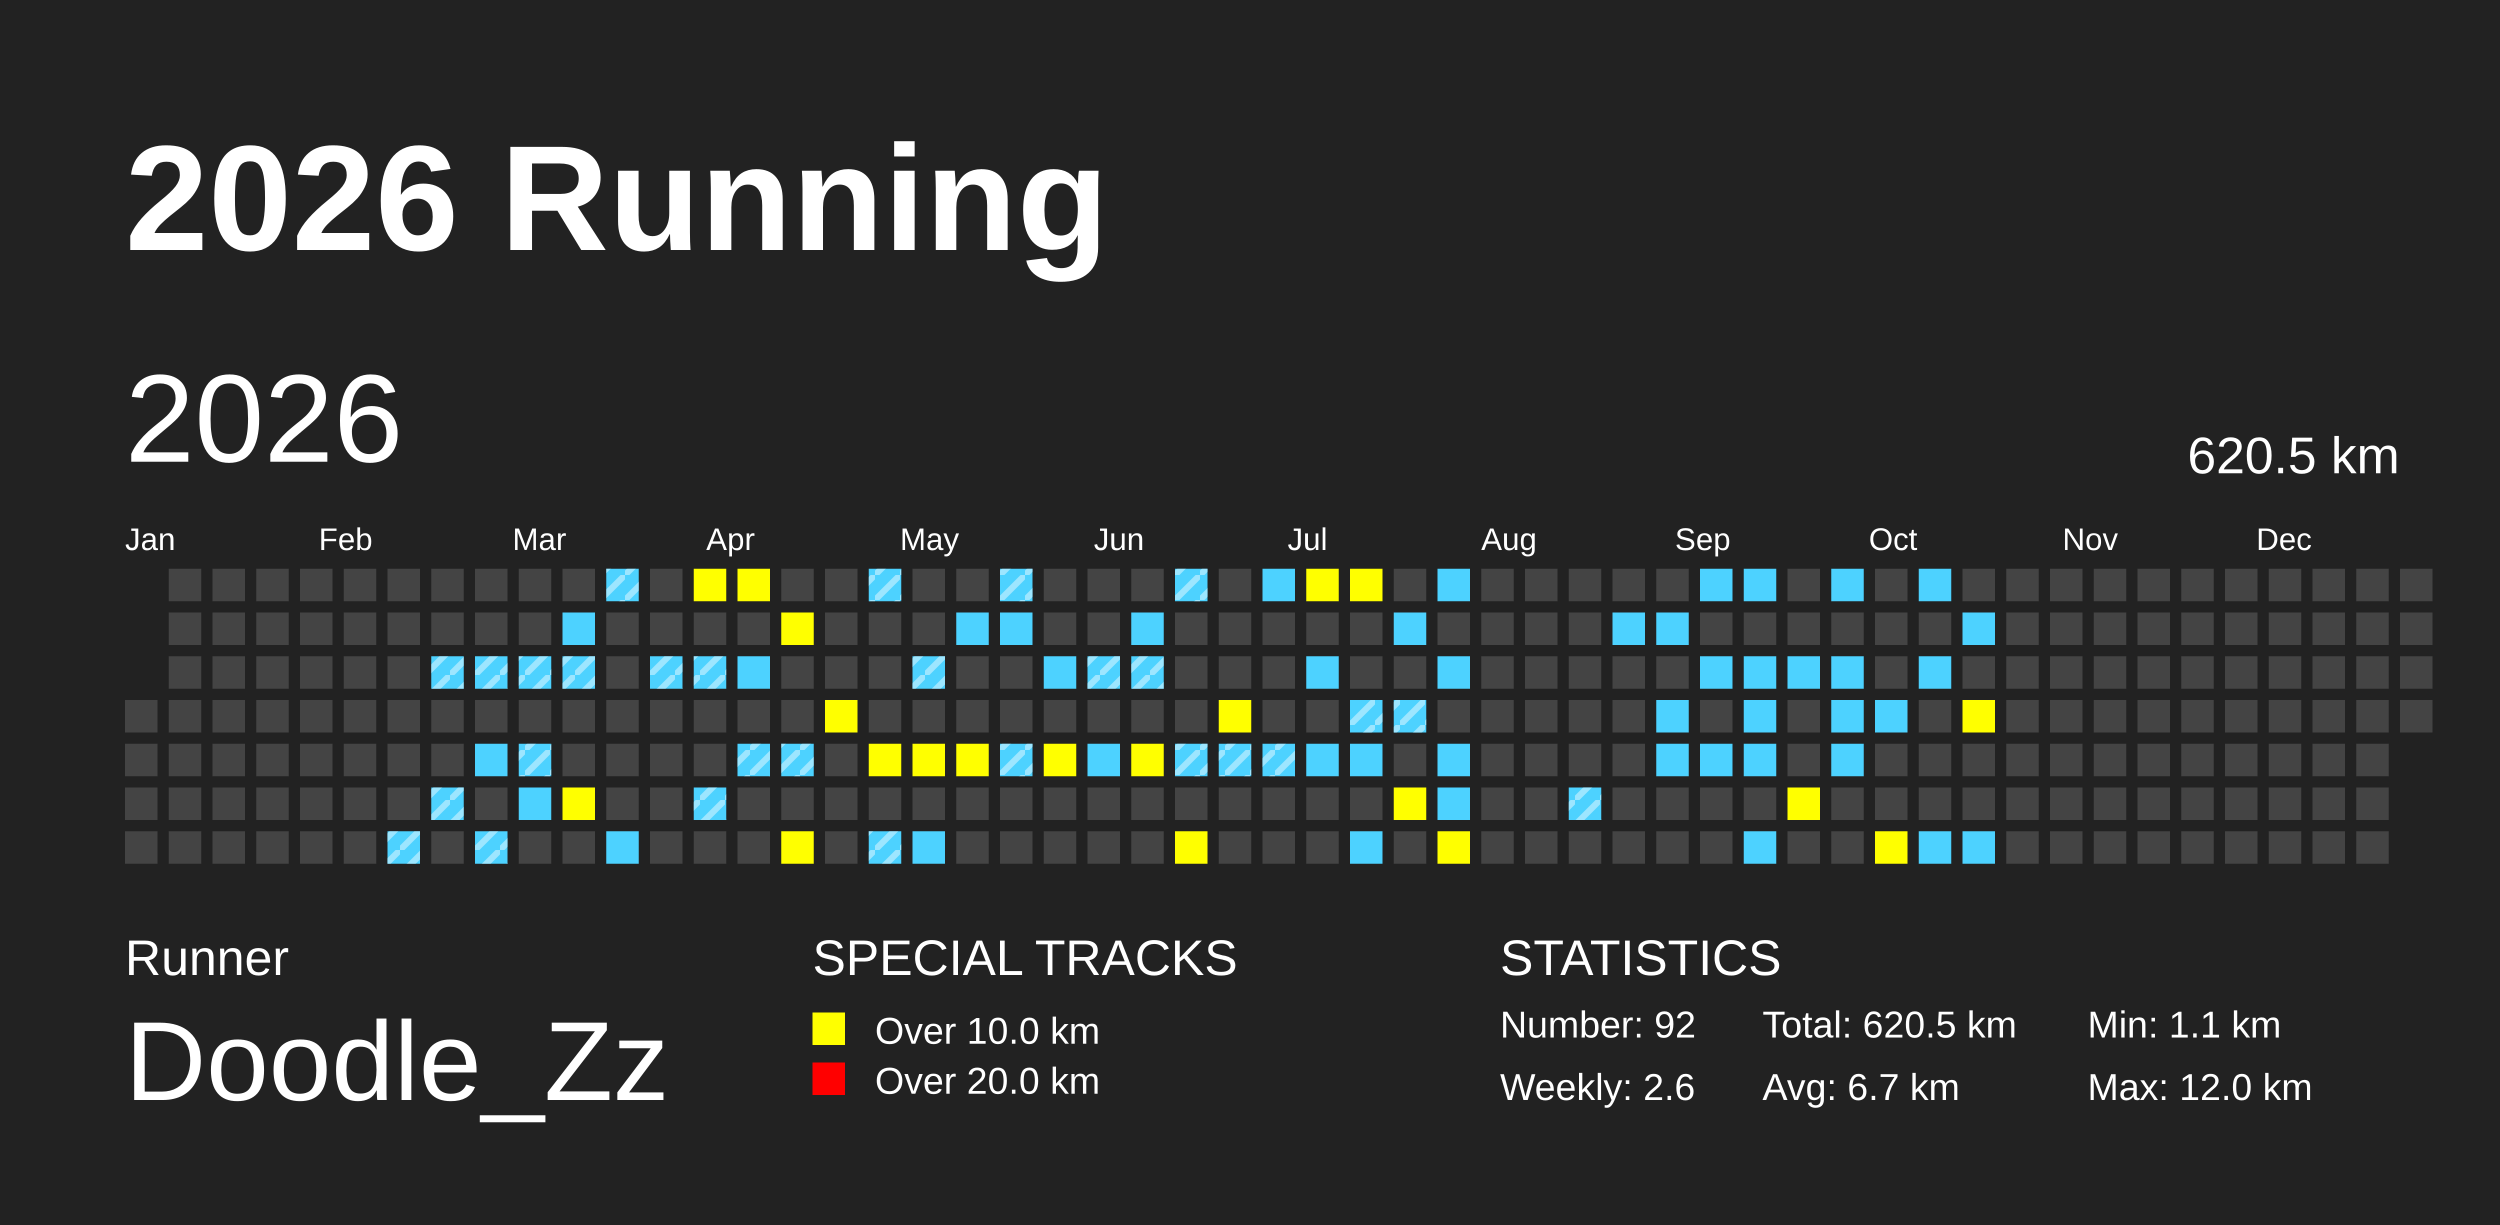
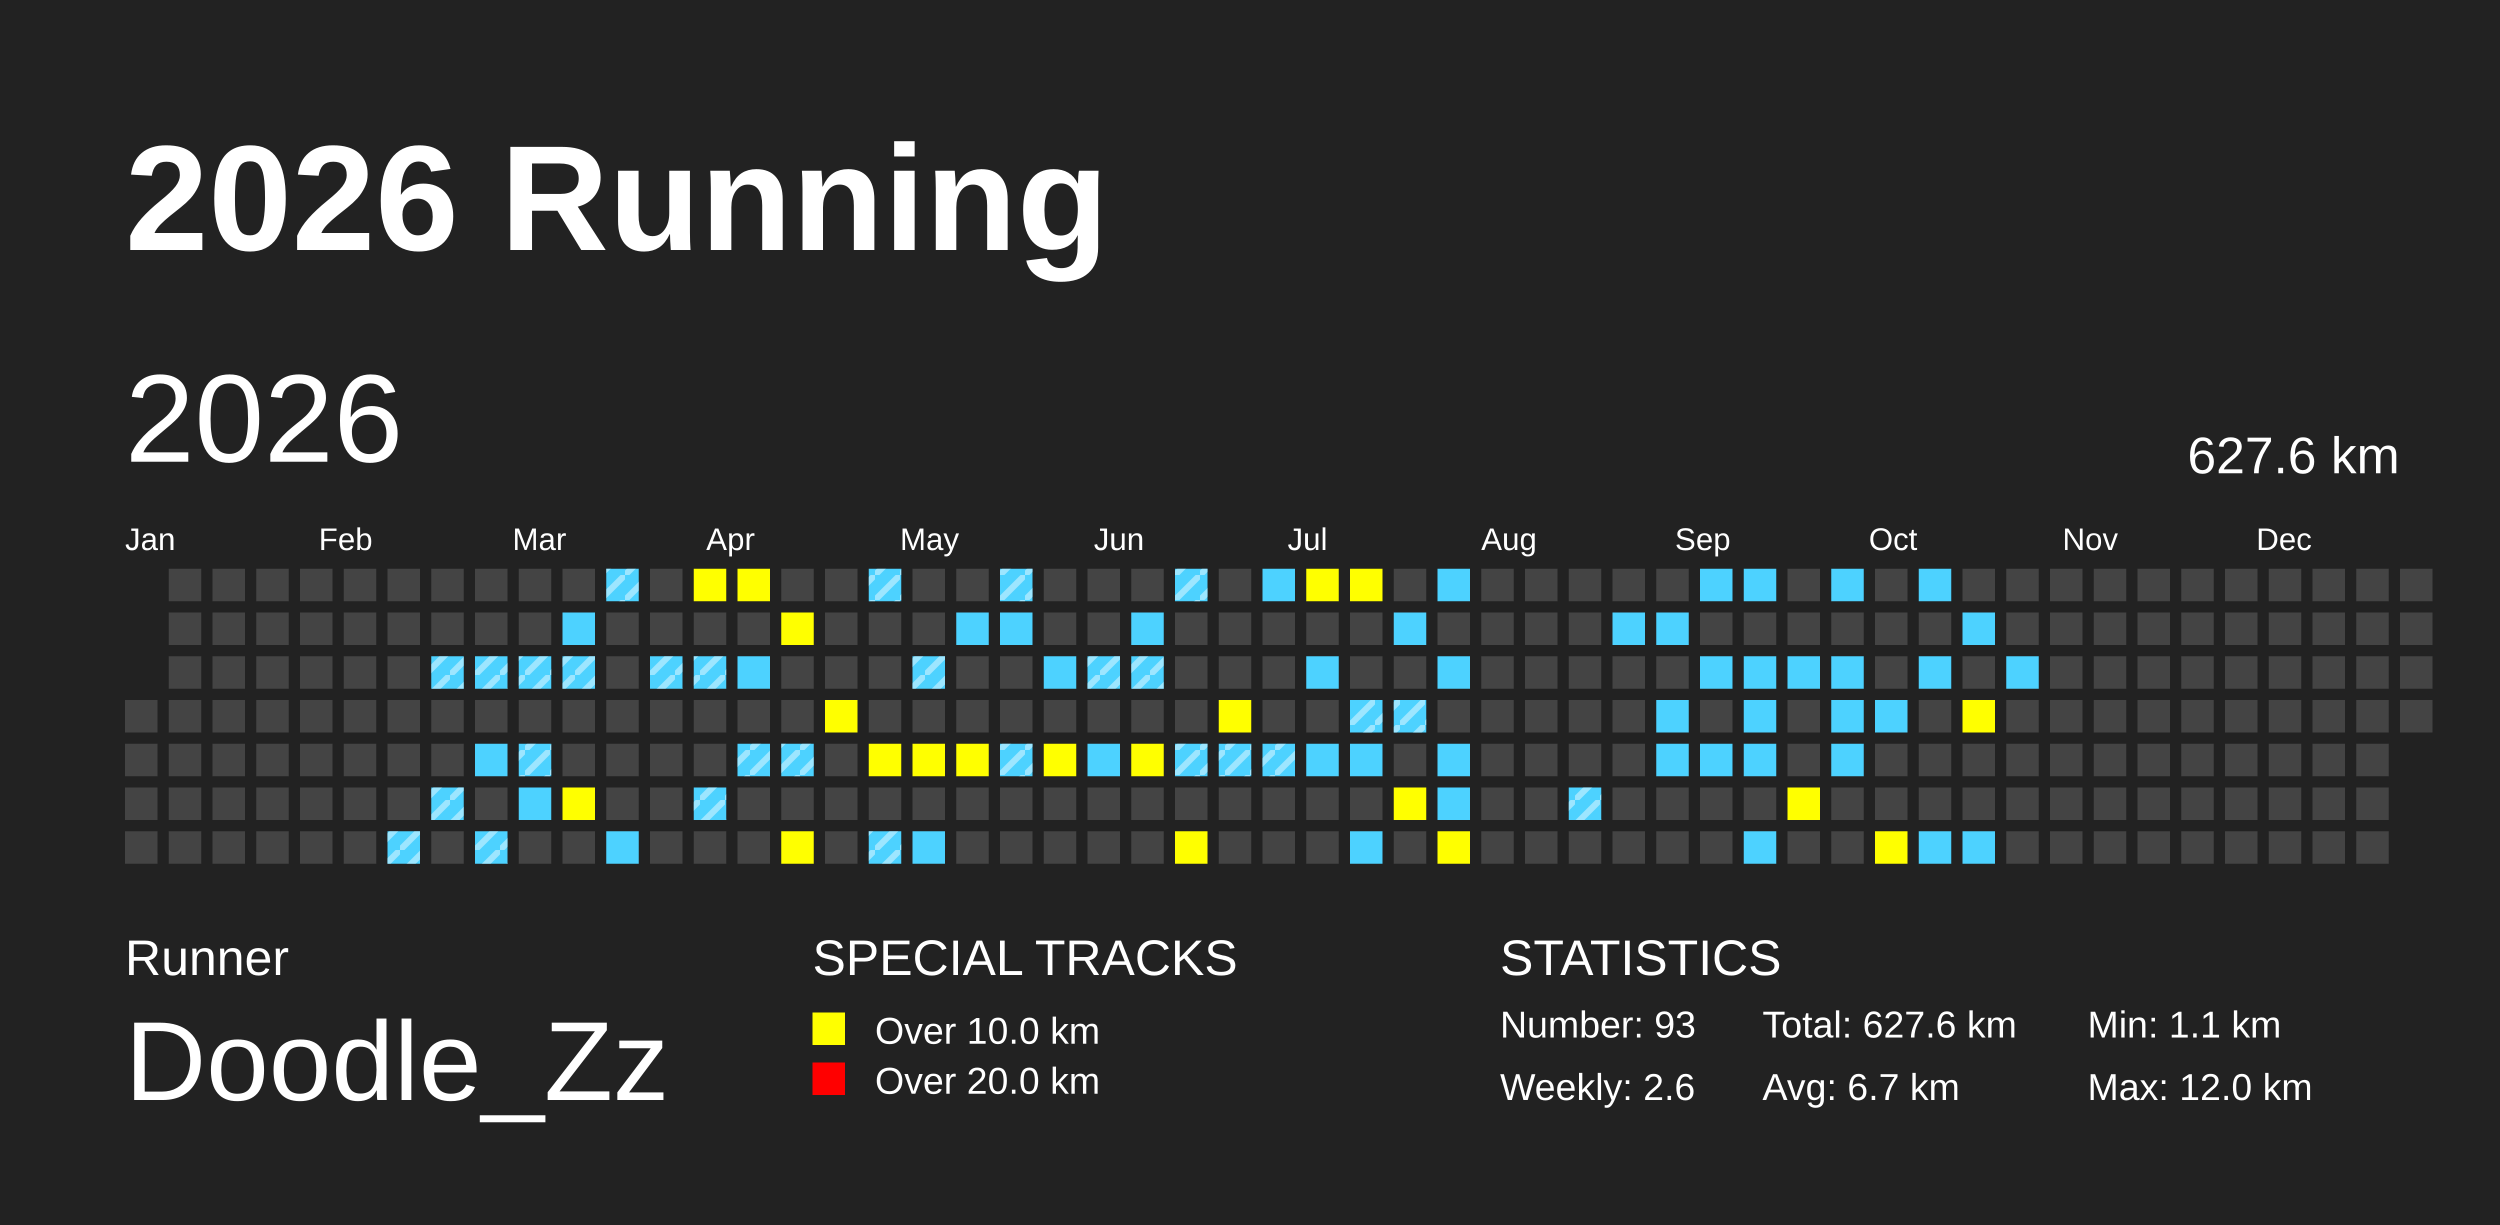
<svg xmlns="http://www.w3.org/2000/svg" baseProfile="full" height="98mm" version="1.1" viewBox="0,0,200,98" width="200mm">
  <defs>
    <pattern height="2" id="indoor-stripe" patternUnits="userSpaceOnUse" width="2">
      <line stroke="white" stroke-opacity="0.45" stroke-width="0.5" x1="0" x2="2" y1="2" y2="0" />
    </pattern>
  </defs>
  <rect fill="#222222" height="98" width="200" x="0" y="0" />
  <text fill="#FFFFFF" style="font-size:12px; font-family:Arial; font-weight:bold;" x="10" y="20">2026 Running</text>
  <text fill="#FFFFFF" style="font-size:4px; font-family:Arial" x="10" y="78">Runner</text>
  <text fill="#FFFFFF" style="font-size:9px; font-family:Arial" x="10" y="88">Doodle_Zz</text>
  <text fill="#FFFFFF" style="font-size:4px; font-family:Arial" x="65" y="78">SPECIAL TRACKS</text>
  <rect fill="yellow" height="2.6" width="2.6" x="65" y="81" />
  <text fill="#FFFFFF" style="font-size:3px; font-family:Arial" x="70" y="83.5">Over 10.0 km</text>
  <rect fill="red" height="2.6" width="2.6" x="65" y="85" />
  <text fill="#FFFFFF" style="font-size:3px; font-family:Arial" x="70" y="87.5">Over 20.0 km</text>
  <text fill="#FFFFFF" style="font-size:4px; font-family:Arial" x="120" y="78">STATISTICS</text>
-   <text fill="#FFFFFF" style="font-size:3px; font-family:Arial" x="120" y="83">Number: 92</text>
+   <text fill="#FFFFFF" style="font-size:3px; font-family:Arial" x="120" y="83">Number: 93</text>
  <text fill="#FFFFFF" style="font-size:3px; font-family:Arial" x="120" y="88">Weekly: 2.6</text>
-   <text fill="#FFFFFF" style="font-size:3px; font-family:Arial" x="141" y="83">Total: 620.5 km</text>
+   <text fill="#FFFFFF" style="font-size:3px; font-family:Arial" x="141" y="83">Total: 627.6 km</text>
  <text fill="#FFFFFF" style="font-size:3px; font-family:Arial" x="141" y="88">Avg: 6.7 km</text>
  <text fill="#FFFFFF" style="font-size:3px; font-family:Arial" x="167" y="83">Min: 1.1 km</text>
  <text fill="#FFFFFF" style="font-size:3px; font-family:Arial" x="167" y="88">Max: 12.0 km</text>
  <text dominant-baseline="hanging" fill="#FFFFFF" style="font-size:10.0px; font-family:Arial;" x="10" y="30">2026</text>
-   <text dominant-baseline="hanging" fill="#FFFFFF" style="font-size:4.125px; font-family:Arial;" x="175" y="35">620.5 km</text>
+   <text dominant-baseline="hanging" fill="#FFFFFF" style="font-size:4.125px; font-family:Arial;" x="175" y="35">627.6 km</text>
  <text fill="#FFFFFF" style="font-size:2.5px; font-family:Arial" x="10.0" y="44">Jan</text>
  <text fill="#FFFFFF" style="font-size:2.5px; font-family:Arial" x="25.5" y="44">Feb</text>
  <text fill="#FFFFFF" style="font-size:2.5px; font-family:Arial" x="41.0" y="44">Mar</text>
  <text fill="#FFFFFF" style="font-size:2.5px; font-family:Arial" x="56.5" y="44">Apr</text>
  <text fill="#FFFFFF" style="font-size:2.5px; font-family:Arial" x="72.0" y="44">May</text>
  <text fill="#FFFFFF" style="font-size:2.5px; font-family:Arial" x="87.5" y="44">Jun</text>
  <text fill="#FFFFFF" style="font-size:2.5px; font-family:Arial" x="103.0" y="44">Jul</text>
  <text fill="#FFFFFF" style="font-size:2.5px; font-family:Arial" x="118.5" y="44">Aug</text>
  <text fill="#FFFFFF" style="font-size:2.5px; font-family:Arial" x="134.0" y="44">Sep</text>
  <text fill="#FFFFFF" style="font-size:2.5px; font-family:Arial" x="149.5" y="44">Oct</text>
  <text fill="#FFFFFF" style="font-size:2.5px; font-family:Arial" x="165.0" y="44">Nov</text>
  <text fill="#FFFFFF" style="font-size:2.5px; font-family:Arial" x="180.5" y="44">Dec</text>
  <rect fill="#444444" height="2.6" width="2.6" x="10.0" y="56.0" />
  <rect fill="#444444" height="2.6" width="2.6" x="10.0" y="59.5" />
  <rect fill="#444444" height="2.6" width="2.6" x="10.0" y="63.0" />
  <rect fill="#444444" height="2.6" width="2.6" x="10.0" y="66.5" />
  <rect fill="#444444" height="2.6" width="2.6" x="13.5" y="45.5" />
  <rect fill="#444444" height="2.6" width="2.6" x="13.5" y="49.0" />
  <rect fill="#444444" height="2.6" width="2.6" x="13.5" y="52.5" />
  <rect fill="#444444" height="2.6" width="2.6" x="13.5" y="56.0" />
  <rect fill="#444444" height="2.6" width="2.6" x="13.5" y="59.5" />
  <rect fill="#444444" height="2.6" width="2.6" x="13.5" y="63.0" />
  <rect fill="#444444" height="2.6" width="2.6" x="13.5" y="66.5" />
  <rect fill="#444444" height="2.6" width="2.6" x="17.0" y="45.5" />
  <rect fill="#444444" height="2.6" width="2.6" x="17.0" y="49.0" />
  <rect fill="#444444" height="2.6" width="2.6" x="17.0" y="52.5" />
  <rect fill="#444444" height="2.6" width="2.6" x="17.0" y="56.0" />
  <rect fill="#444444" height="2.6" width="2.6" x="17.0" y="59.5" />
  <rect fill="#444444" height="2.6" width="2.6" x="17.0" y="63.0" />
  <rect fill="#444444" height="2.6" width="2.6" x="17.0" y="66.5" />
  <rect fill="#444444" height="2.6" width="2.6" x="20.5" y="45.5" />
  <rect fill="#444444" height="2.6" width="2.6" x="20.5" y="49.0" />
  <rect fill="#444444" height="2.6" width="2.6" x="20.5" y="52.5" />
  <rect fill="#444444" height="2.6" width="2.6" x="20.5" y="56.0" />
  <rect fill="#444444" height="2.6" width="2.6" x="20.5" y="59.5" />
  <rect fill="#444444" height="2.6" width="2.6" x="20.5" y="63.0" />
  <rect fill="#444444" height="2.6" width="2.6" x="20.5" y="66.5" />
  <rect fill="#444444" height="2.6" width="2.6" x="24.0" y="45.5" />
  <rect fill="#444444" height="2.6" width="2.6" x="24.0" y="49.0" />
  <rect fill="#444444" height="2.6" width="2.6" x="24.0" y="52.5" />
  <rect fill="#444444" height="2.6" width="2.6" x="24.0" y="56.0" />
  <rect fill="#444444" height="2.6" width="2.6" x="24.0" y="59.5" />
  <rect fill="#444444" height="2.6" width="2.6" x="24.0" y="63.0" />
  <rect fill="#444444" height="2.6" width="2.6" x="24.0" y="66.5" />
  <rect fill="#444444" height="2.6" width="2.6" x="27.5" y="45.5" />
  <rect fill="#444444" height="2.6" width="2.6" x="27.5" y="49.0" />
  <rect fill="#444444" height="2.6" width="2.6" x="27.5" y="52.5" />
  <rect fill="#444444" height="2.6" width="2.6" x="27.5" y="56.0" />
  <rect fill="#444444" height="2.6" width="2.6" x="27.5" y="59.5" />
  <rect fill="#444444" height="2.6" width="2.6" x="27.5" y="63.0" />
  <rect fill="#444444" height="2.6" width="2.6" x="27.5" y="66.5" />
  <rect fill="#444444" height="2.6" width="2.6" x="31.0" y="45.5" />
  <rect fill="#444444" height="2.6" width="2.6" x="31.0" y="49.0" />
  <rect fill="#444444" height="2.6" width="2.6" x="31.0" y="52.5" />
  <rect fill="#444444" height="2.6" width="2.6" x="31.0" y="56.0" />
  <rect fill="#444444" height="2.6" width="2.6" x="31.0" y="59.5" />
  <rect fill="#444444" height="2.6" width="2.6" x="31.0" y="63.0" />
  <rect fill="#4DD2FF" height="2.6" width="2.6" x="31.0" y="66.5" />
  <rect fill="url(#indoor-stripe)" height="2.6" style="pointer-events: none;" width="2.6" x="31.0" y="66.5" />
  <rect fill="#444444" height="2.6" width="2.6" x="34.5" y="45.5" />
  <rect fill="#444444" height="2.6" width="2.6" x="34.5" y="49.0" />
  <rect fill="#4DD2FF" height="2.6" width="2.6" x="34.5" y="52.5" />
  <rect fill="url(#indoor-stripe)" height="2.6" style="pointer-events: none;" width="2.6" x="34.5" y="52.5" />
  <rect fill="#444444" height="2.6" width="2.6" x="34.5" y="56.0" />
  <rect fill="#444444" height="2.6" width="2.6" x="34.5" y="59.5" />
  <rect fill="#4DD2FF" height="2.6" width="2.6" x="34.5" y="63.0" />
  <rect fill="url(#indoor-stripe)" height="2.6" style="pointer-events: none;" width="2.6" x="34.5" y="63.0" />
  <rect fill="#444444" height="2.6" width="2.6" x="34.5" y="66.5" />
  <rect fill="#444444" height="2.6" width="2.6" x="38.0" y="45.5" />
  <rect fill="#444444" height="2.6" width="2.6" x="38.0" y="49.0" />
  <rect fill="#4DD2FF" height="2.6" width="2.6" x="38.0" y="52.5" />
  <rect fill="url(#indoor-stripe)" height="2.6" style="pointer-events: none;" width="2.6" x="38.0" y="52.5" />
  <rect fill="#444444" height="2.6" width="2.6" x="38.0" y="56.0" />
  <rect fill="#4DD2FF" height="2.6" width="2.6" x="38.0" y="59.5" />
  <rect fill="#444444" height="2.6" width="2.6" x="38.0" y="63.0" />
  <rect fill="#4DD2FF" height="2.6" width="2.6" x="38.0" y="66.5" />
  <rect fill="url(#indoor-stripe)" height="2.6" style="pointer-events: none;" width="2.6" x="38.0" y="66.5" />
  <rect fill="#444444" height="2.6" width="2.6" x="41.5" y="45.5" />
  <rect fill="#444444" height="2.6" width="2.6" x="41.5" y="49.0" />
  <rect fill="#4DD2FF" height="2.6" width="2.6" x="41.5" y="52.5" />
  <rect fill="url(#indoor-stripe)" height="2.6" style="pointer-events: none;" width="2.6" x="41.5" y="52.5" />
  <rect fill="#444444" height="2.6" width="2.6" x="41.5" y="56.0" />
  <rect fill="#4DD2FF" height="2.6" width="2.6" x="41.5" y="59.5" />
  <rect fill="url(#indoor-stripe)" height="2.6" style="pointer-events: none;" width="2.6" x="41.5" y="59.5" />
  <rect fill="#4DD2FF" height="2.6" width="2.6" x="41.5" y="63.0" />
  <rect fill="#444444" height="2.6" width="2.6" x="41.5" y="66.5" />
  <rect fill="#444444" height="2.6" width="2.6" x="45.0" y="45.5" />
  <rect fill="#4DD2FF" height="2.6" width="2.6" x="45.0" y="49.0" />
  <rect fill="#4DD2FF" height="2.6" width="2.6" x="45.0" y="52.5" />
  <rect fill="url(#indoor-stripe)" height="2.6" style="pointer-events: none;" width="2.6" x="45.0" y="52.5" />
  <rect fill="#444444" height="2.6" width="2.6" x="45.0" y="56.0" />
  <rect fill="#444444" height="2.6" width="2.6" x="45.0" y="59.5" />
  <rect fill="yellow" height="2.6" width="2.6" x="45.0" y="63.0" />
  <rect fill="#444444" height="2.6" width="2.6" x="45.0" y="66.5" />
  <rect fill="#4DD2FF" height="2.6" width="2.6" x="48.5" y="45.5" />
  <rect fill="url(#indoor-stripe)" height="2.6" style="pointer-events: none;" width="2.6" x="48.5" y="45.5" />
  <rect fill="#444444" height="2.6" width="2.6" x="48.5" y="49.0" />
  <rect fill="#444444" height="2.6" width="2.6" x="48.5" y="52.5" />
  <rect fill="#444444" height="2.6" width="2.6" x="48.5" y="56.0" />
  <rect fill="#444444" height="2.6" width="2.6" x="48.5" y="59.5" />
  <rect fill="#444444" height="2.6" width="2.6" x="48.5" y="63.0" />
  <rect fill="#4DD2FF" height="2.6" width="2.6" x="48.5" y="66.5" />
  <rect fill="#444444" height="2.6" width="2.6" x="52.0" y="45.5" />
  <rect fill="#444444" height="2.6" width="2.6" x="52.0" y="49.0" />
  <rect fill="#4DD2FF" height="2.6" width="2.6" x="52.0" y="52.5" />
  <rect fill="url(#indoor-stripe)" height="2.6" style="pointer-events: none;" width="2.6" x="52.0" y="52.5" />
  <rect fill="#444444" height="2.6" width="2.6" x="52.0" y="56.0" />
  <rect fill="#444444" height="2.6" width="2.6" x="52.0" y="59.5" />
  <rect fill="#444444" height="2.6" width="2.6" x="52.0" y="63.0" />
  <rect fill="#444444" height="2.6" width="2.6" x="52.0" y="66.5" />
  <rect fill="yellow" height="2.6" width="2.6" x="55.5" y="45.5" />
  <rect fill="#444444" height="2.6" width="2.6" x="55.5" y="49.0" />
  <rect fill="#4DD2FF" height="2.6" width="2.6" x="55.5" y="52.5" />
  <rect fill="url(#indoor-stripe)" height="2.6" style="pointer-events: none;" width="2.6" x="55.5" y="52.5" />
  <rect fill="#444444" height="2.6" width="2.6" x="55.5" y="56.0" />
  <rect fill="#444444" height="2.6" width="2.6" x="55.5" y="59.5" />
  <rect fill="#4DD2FF" height="2.6" width="2.6" x="55.5" y="63.0" />
  <rect fill="url(#indoor-stripe)" height="2.6" style="pointer-events: none;" width="2.6" x="55.5" y="63.0" />
  <rect fill="#444444" height="2.6" width="2.6" x="55.5" y="66.5" />
  <rect fill="yellow" height="2.6" width="2.6" x="59.0" y="45.5" />
  <rect fill="#444444" height="2.6" width="2.6" x="59.0" y="49.0" />
  <rect fill="#4DD2FF" height="2.6" width="2.6" x="59.0" y="52.5" />
  <rect fill="#444444" height="2.6" width="2.6" x="59.0" y="56.0" />
  <rect fill="#4DD2FF" height="2.6" width="2.6" x="59.0" y="59.5" />
  <rect fill="url(#indoor-stripe)" height="2.6" style="pointer-events: none;" width="2.6" x="59.0" y="59.5" />
  <rect fill="#444444" height="2.6" width="2.6" x="59.0" y="63.0" />
  <rect fill="#444444" height="2.6" width="2.6" x="59.0" y="66.5" />
  <rect fill="#444444" height="2.6" width="2.6" x="62.5" y="45.5" />
  <rect fill="yellow" height="2.6" width="2.6" x="62.5" y="49.0" />
  <rect fill="#444444" height="2.6" width="2.6" x="62.5" y="52.5" />
  <rect fill="#444444" height="2.6" width="2.6" x="62.5" y="56.0" />
  <rect fill="#4DD2FF" height="2.6" width="2.6" x="62.5" y="59.5" />
  <rect fill="url(#indoor-stripe)" height="2.6" style="pointer-events: none;" width="2.6" x="62.5" y="59.5" />
  <rect fill="#444444" height="2.6" width="2.6" x="62.5" y="63.0" />
  <rect fill="yellow" height="2.6" width="2.6" x="62.5" y="66.5" />
  <rect fill="#444444" height="2.6" width="2.6" x="66.0" y="45.5" />
  <rect fill="#444444" height="2.6" width="2.6" x="66.0" y="49.0" />
  <rect fill="#444444" height="2.6" width="2.6" x="66.0" y="52.5" />
  <rect fill="yellow" height="2.6" width="2.6" x="66.0" y="56.0" />
  <rect fill="#444444" height="2.6" width="2.6" x="66.0" y="59.5" />
  <rect fill="#444444" height="2.6" width="2.6" x="66.0" y="63.0" />
  <rect fill="#444444" height="2.6" width="2.6" x="66.0" y="66.5" />
  <rect fill="#4DD2FF" height="2.6" width="2.6" x="69.5" y="45.5" />
  <rect fill="url(#indoor-stripe)" height="2.6" style="pointer-events: none;" width="2.6" x="69.5" y="45.5" />
  <rect fill="#444444" height="2.6" width="2.6" x="69.5" y="49.0" />
  <rect fill="#444444" height="2.6" width="2.6" x="69.5" y="52.5" />
  <rect fill="#444444" height="2.6" width="2.6" x="69.5" y="56.0" />
  <rect fill="yellow" height="2.6" width="2.6" x="69.5" y="59.5" />
  <rect fill="#444444" height="2.6" width="2.6" x="69.5" y="63.0" />
  <rect fill="#4DD2FF" height="2.6" width="2.6" x="69.5" y="66.5" />
  <rect fill="url(#indoor-stripe)" height="2.6" style="pointer-events: none;" width="2.6" x="69.5" y="66.5" />
  <rect fill="#444444" height="2.6" width="2.6" x="73.0" y="45.5" />
  <rect fill="#444444" height="2.6" width="2.6" x="73.0" y="49.0" />
  <rect fill="#4DD2FF" height="2.6" width="2.6" x="73.0" y="52.5" />
  <rect fill="url(#indoor-stripe)" height="2.6" style="pointer-events: none;" width="2.6" x="73.0" y="52.5" />
  <rect fill="#444444" height="2.6" width="2.6" x="73.0" y="56.0" />
  <rect fill="yellow" height="2.6" width="2.6" x="73.0" y="59.5" />
  <rect fill="#444444" height="2.6" width="2.6" x="73.0" y="63.0" />
  <rect fill="#4DD2FF" height="2.6" width="2.6" x="73.0" y="66.5" />
  <rect fill="#444444" height="2.6" width="2.6" x="76.5" y="45.5" />
  <rect fill="#4DD2FF" height="2.6" width="2.6" x="76.5" y="49.0" />
  <rect fill="#444444" height="2.6" width="2.6" x="76.5" y="52.5" />
  <rect fill="#444444" height="2.6" width="2.6" x="76.5" y="56.0" />
  <rect fill="yellow" height="2.6" width="2.6" x="76.5" y="59.5" />
  <rect fill="#444444" height="2.6" width="2.6" x="76.5" y="63.0" />
  <rect fill="#444444" height="2.6" width="2.6" x="76.5" y="66.5" />
  <rect fill="#4DD2FF" height="2.6" width="2.6" x="80.0" y="45.5" />
  <rect fill="url(#indoor-stripe)" height="2.6" style="pointer-events: none;" width="2.6" x="80.0" y="45.5" />
  <rect fill="#4DD2FF" height="2.6" width="2.6" x="80.0" y="49.0" />
  <rect fill="#444444" height="2.6" width="2.6" x="80.0" y="52.5" />
  <rect fill="#444444" height="2.6" width="2.6" x="80.0" y="56.0" />
  <rect fill="#4DD2FF" height="2.6" width="2.6" x="80.0" y="59.5" />
  <rect fill="url(#indoor-stripe)" height="2.6" style="pointer-events: none;" width="2.6" x="80.0" y="59.5" />
  <rect fill="#444444" height="2.6" width="2.6" x="80.0" y="63.0" />
  <rect fill="#444444" height="2.6" width="2.6" x="80.0" y="66.5" />
  <rect fill="#444444" height="2.6" width="2.6" x="83.5" y="45.5" />
  <rect fill="#444444" height="2.6" width="2.6" x="83.5" y="49.0" />
  <rect fill="#4DD2FF" height="2.6" width="2.6" x="83.5" y="52.5" />
  <rect fill="#444444" height="2.6" width="2.6" x="83.5" y="56.0" />
  <rect fill="yellow" height="2.6" width="2.6" x="83.5" y="59.5" />
  <rect fill="#444444" height="2.6" width="2.6" x="83.5" y="63.0" />
  <rect fill="#444444" height="2.6" width="2.6" x="83.5" y="66.5" />
  <rect fill="#444444" height="2.6" width="2.6" x="87.0" y="45.5" />
  <rect fill="#444444" height="2.6" width="2.6" x="87.0" y="49.0" />
  <rect fill="#4DD2FF" height="2.6" width="2.6" x="87.0" y="52.5" />
  <rect fill="url(#indoor-stripe)" height="2.6" style="pointer-events: none;" width="2.6" x="87.0" y="52.5" />
  <rect fill="#444444" height="2.6" width="2.6" x="87.0" y="56.0" />
  <rect fill="#4DD2FF" height="2.6" width="2.6" x="87.0" y="59.5" />
  <rect fill="#444444" height="2.6" width="2.6" x="87.0" y="63.0" />
  <rect fill="#444444" height="2.6" width="2.6" x="87.0" y="66.5" />
  <rect fill="#444444" height="2.6" width="2.6" x="90.5" y="45.5" />
  <rect fill="#4DD2FF" height="2.6" width="2.6" x="90.5" y="49.0" />
  <rect fill="#4DD2FF" height="2.6" width="2.6" x="90.5" y="52.5" />
  <rect fill="url(#indoor-stripe)" height="2.6" style="pointer-events: none;" width="2.6" x="90.5" y="52.5" />
  <rect fill="#444444" height="2.6" width="2.6" x="90.5" y="56.0" />
  <rect fill="yellow" height="2.6" width="2.6" x="90.5" y="59.5" />
  <rect fill="#444444" height="2.6" width="2.6" x="90.5" y="63.0" />
  <rect fill="#444444" height="2.6" width="2.6" x="90.5" y="66.5" />
  <rect fill="#4DD2FF" height="2.6" width="2.6" x="94.0" y="45.5" />
  <rect fill="url(#indoor-stripe)" height="2.6" style="pointer-events: none;" width="2.6" x="94.0" y="45.5" />
  <rect fill="#444444" height="2.6" width="2.6" x="94.0" y="49.0" />
  <rect fill="#444444" height="2.6" width="2.6" x="94.0" y="52.5" />
  <rect fill="#444444" height="2.6" width="2.6" x="94.0" y="56.0" />
  <rect fill="#4DD2FF" height="2.6" width="2.6" x="94.0" y="59.5" />
  <rect fill="url(#indoor-stripe)" height="2.6" style="pointer-events: none;" width="2.6" x="94.0" y="59.5" />
  <rect fill="#444444" height="2.6" width="2.6" x="94.0" y="63.0" />
  <rect fill="yellow" height="2.6" width="2.6" x="94.0" y="66.5" />
  <rect fill="#444444" height="2.6" width="2.6" x="97.5" y="45.5" />
  <rect fill="#444444" height="2.6" width="2.6" x="97.5" y="49.0" />
  <rect fill="#444444" height="2.6" width="2.6" x="97.5" y="52.5" />
  <rect fill="yellow" height="2.6" width="2.6" x="97.5" y="56.0" />
  <rect fill="#4DD2FF" height="2.6" width="2.6" x="97.5" y="59.5" />
  <rect fill="url(#indoor-stripe)" height="2.6" style="pointer-events: none;" width="2.6" x="97.5" y="59.5" />
  <rect fill="#444444" height="2.6" width="2.6" x="97.5" y="63.0" />
  <rect fill="#444444" height="2.6" width="2.6" x="97.5" y="66.5" />
  <rect fill="#4DD2FF" height="2.6" width="2.6" x="101.0" y="45.5" />
  <rect fill="#444444" height="2.6" width="2.6" x="101.0" y="49.0" />
  <rect fill="#444444" height="2.6" width="2.6" x="101.0" y="52.5" />
  <rect fill="#444444" height="2.6" width="2.6" x="101.0" y="56.0" />
  <rect fill="#4DD2FF" height="2.6" width="2.6" x="101.0" y="59.5" />
  <rect fill="url(#indoor-stripe)" height="2.6" style="pointer-events: none;" width="2.6" x="101.0" y="59.5" />
  <rect fill="#444444" height="2.6" width="2.6" x="101.0" y="63.0" />
  <rect fill="#444444" height="2.6" width="2.6" x="101.0" y="66.5" />
  <rect fill="yellow" height="2.6" width="2.6" x="104.5" y="45.5" />
  <rect fill="#444444" height="2.6" width="2.6" x="104.5" y="49.0" />
  <rect fill="#4DD2FF" height="2.6" width="2.6" x="104.5" y="52.5" />
  <rect fill="#444444" height="2.6" width="2.6" x="104.5" y="56.0" />
  <rect fill="#4DD2FF" height="2.6" width="2.6" x="104.5" y="59.5" />
  <rect fill="#444444" height="2.6" width="2.6" x="104.5" y="63.0" />
  <rect fill="#444444" height="2.6" width="2.6" x="104.5" y="66.5" />
  <rect fill="yellow" height="2.6" width="2.6" x="108.0" y="45.5" />
  <rect fill="#444444" height="2.6" width="2.6" x="108.0" y="49.0" />
  <rect fill="#444444" height="2.6" width="2.6" x="108.0" y="52.5" />
  <rect fill="#4DD2FF" height="2.6" width="2.6" x="108.0" y="56.0" />
  <rect fill="url(#indoor-stripe)" height="2.6" style="pointer-events: none;" width="2.6" x="108.0" y="56.0" />
  <rect fill="#4DD2FF" height="2.6" width="2.6" x="108.0" y="59.5" />
  <rect fill="#444444" height="2.6" width="2.6" x="108.0" y="63.0" />
  <rect fill="#4DD2FF" height="2.6" width="2.6" x="108.0" y="66.5" />
  <rect fill="#444444" height="2.6" width="2.6" x="111.5" y="45.5" />
  <rect fill="#4DD2FF" height="2.6" width="2.6" x="111.5" y="49.0" />
  <rect fill="#444444" height="2.6" width="2.6" x="111.5" y="52.5" />
  <rect fill="#4DD2FF" height="2.6" width="2.6" x="111.5" y="56.0" />
  <rect fill="url(#indoor-stripe)" height="2.6" style="pointer-events: none;" width="2.6" x="111.5" y="56.0" />
  <rect fill="#444444" height="2.6" width="2.6" x="111.5" y="59.5" />
  <rect fill="yellow" height="2.6" width="2.6" x="111.5" y="63.0" />
  <rect fill="#444444" height="2.6" width="2.6" x="111.5" y="66.5" />
  <rect fill="#4DD2FF" height="2.6" width="2.6" x="115.0" y="45.5" />
  <rect fill="#444444" height="2.6" width="2.6" x="115.0" y="49.0" />
  <rect fill="#4DD2FF" height="2.6" width="2.6" x="115.0" y="52.5" />
  <rect fill="#444444" height="2.6" width="2.6" x="115.0" y="56.0" />
  <rect fill="#4DD2FF" height="2.6" width="2.6" x="115.0" y="59.5" />
  <rect fill="#4DD2FF" height="2.6" width="2.6" x="115.0" y="63.0" />
  <rect fill="yellow" height="2.6" width="2.6" x="115.0" y="66.5" />
  <rect fill="#444444" height="2.6" width="2.6" x="118.5" y="45.5" />
  <rect fill="#444444" height="2.6" width="2.6" x="118.5" y="49.0" />
  <rect fill="#444444" height="2.6" width="2.6" x="118.5" y="52.5" />
  <rect fill="#444444" height="2.6" width="2.6" x="118.5" y="56.0" />
  <rect fill="#444444" height="2.6" width="2.6" x="118.5" y="59.5" />
  <rect fill="#444444" height="2.6" width="2.6" x="118.5" y="63.0" />
  <rect fill="#444444" height="2.6" width="2.6" x="118.5" y="66.5" />
  <rect fill="#444444" height="2.6" width="2.6" x="122.0" y="45.5" />
  <rect fill="#444444" height="2.6" width="2.6" x="122.0" y="49.0" />
  <rect fill="#444444" height="2.6" width="2.6" x="122.0" y="52.5" />
  <rect fill="#444444" height="2.6" width="2.6" x="122.0" y="56.0" />
  <rect fill="#444444" height="2.6" width="2.6" x="122.0" y="59.5" />
  <rect fill="#444444" height="2.6" width="2.6" x="122.0" y="63.0" />
  <rect fill="#444444" height="2.6" width="2.6" x="122.0" y="66.5" />
  <rect fill="#444444" height="2.6" width="2.6" x="125.5" y="45.5" />
  <rect fill="#444444" height="2.6" width="2.6" x="125.5" y="49.0" />
  <rect fill="#444444" height="2.6" width="2.6" x="125.5" y="52.5" />
  <rect fill="#444444" height="2.6" width="2.6" x="125.5" y="56.0" />
  <rect fill="#444444" height="2.6" width="2.6" x="125.5" y="59.5" />
  <rect fill="#4DD2FF" height="2.6" width="2.6" x="125.5" y="63.0" />
  <rect fill="url(#indoor-stripe)" height="2.6" style="pointer-events: none;" width="2.6" x="125.5" y="63.0" />
  <rect fill="#444444" height="2.6" width="2.6" x="125.5" y="66.5" />
  <rect fill="#444444" height="2.6" width="2.6" x="129.0" y="45.5" />
  <rect fill="#4DD2FF" height="2.6" width="2.6" x="129.0" y="49.0" />
  <rect fill="#444444" height="2.6" width="2.6" x="129.0" y="52.5" />
  <rect fill="#444444" height="2.6" width="2.6" x="129.0" y="56.0" />
  <rect fill="#444444" height="2.6" width="2.6" x="129.0" y="59.5" />
  <rect fill="#444444" height="2.6" width="2.6" x="129.0" y="63.0" />
  <rect fill="#444444" height="2.6" width="2.6" x="129.0" y="66.5" />
  <rect fill="#444444" height="2.6" width="2.6" x="132.5" y="45.5" />
  <rect fill="#4DD2FF" height="2.6" width="2.6" x="132.5" y="49.0" />
  <rect fill="#444444" height="2.6" width="2.6" x="132.5" y="52.5" />
  <rect fill="#4DD2FF" height="2.6" width="2.6" x="132.5" y="56.0" />
  <rect fill="#4DD2FF" height="2.6" width="2.6" x="132.5" y="59.5" />
  <rect fill="#444444" height="2.6" width="2.6" x="132.5" y="63.0" />
  <rect fill="#444444" height="2.6" width="2.6" x="132.5" y="66.5" />
  <rect fill="#4DD2FF" height="2.6" width="2.6" x="136.0" y="45.5" />
  <rect fill="#444444" height="2.6" width="2.6" x="136.0" y="49.0" />
  <rect fill="#4DD2FF" height="2.6" width="2.6" x="136.0" y="52.5" />
  <rect fill="#444444" height="2.6" width="2.6" x="136.0" y="56.0" />
  <rect fill="#4DD2FF" height="2.6" width="2.6" x="136.0" y="59.5" />
  <rect fill="#444444" height="2.6" width="2.6" x="136.0" y="63.0" />
  <rect fill="#444444" height="2.6" width="2.6" x="136.0" y="66.5" />
  <rect fill="#4DD2FF" height="2.6" width="2.6" x="139.5" y="45.5" />
  <rect fill="#444444" height="2.6" width="2.6" x="139.5" y="49.0" />
  <rect fill="#4DD2FF" height="2.6" width="2.6" x="139.5" y="52.5" />
  <rect fill="#4DD2FF" height="2.6" width="2.6" x="139.5" y="56.0" />
  <rect fill="#4DD2FF" height="2.6" width="2.6" x="139.5" y="59.5" />
  <rect fill="#444444" height="2.6" width="2.6" x="139.5" y="63.0" />
  <rect fill="#4DD2FF" height="2.6" width="2.6" x="139.5" y="66.5" />
  <rect fill="#444444" height="2.6" width="2.6" x="143.0" y="45.5" />
  <rect fill="#444444" height="2.6" width="2.6" x="143.0" y="49.0" />
  <rect fill="#4DD2FF" height="2.6" width="2.6" x="143.0" y="52.5" />
  <rect fill="#444444" height="2.6" width="2.6" x="143.0" y="56.0" />
  <rect fill="#444444" height="2.6" width="2.6" x="143.0" y="59.5" />
  <rect fill="yellow" height="2.6" width="2.6" x="143.0" y="63.0" />
  <rect fill="#444444" height="2.6" width="2.6" x="143.0" y="66.5" />
  <rect fill="#4DD2FF" height="2.6" width="2.6" x="146.5" y="45.5" />
  <rect fill="#444444" height="2.6" width="2.6" x="146.5" y="49.0" />
  <rect fill="#4DD2FF" height="2.6" width="2.6" x="146.5" y="52.5" />
  <rect fill="#4DD2FF" height="2.6" width="2.6" x="146.5" y="56.0" />
  <rect fill="#4DD2FF" height="2.6" width="2.6" x="146.5" y="59.5" />
  <rect fill="#444444" height="2.6" width="2.6" x="146.5" y="63.0" />
  <rect fill="#444444" height="2.6" width="2.6" x="146.5" y="66.5" />
  <rect fill="#444444" height="2.6" width="2.6" x="150.0" y="45.5" />
  <rect fill="#444444" height="2.6" width="2.6" x="150.0" y="49.0" />
  <rect fill="#444444" height="2.6" width="2.6" x="150.0" y="52.5" />
  <rect fill="#4DD2FF" height="2.6" width="2.6" x="150.0" y="56.0" />
  <rect fill="#444444" height="2.6" width="2.6" x="150.0" y="59.5" />
  <rect fill="#444444" height="2.6" width="2.6" x="150.0" y="63.0" />
  <rect fill="yellow" height="2.6" width="2.6" x="150.0" y="66.5" />
  <rect fill="#4DD2FF" height="2.6" width="2.6" x="153.5" y="45.5" />
  <rect fill="#444444" height="2.6" width="2.6" x="153.5" y="49.0" />
  <rect fill="#4DD2FF" height="2.6" width="2.6" x="153.5" y="52.5" />
  <rect fill="#444444" height="2.6" width="2.6" x="153.5" y="56.0" />
  <rect fill="#444444" height="2.6" width="2.6" x="153.5" y="59.5" />
  <rect fill="#444444" height="2.6" width="2.6" x="153.5" y="63.0" />
  <rect fill="#4DD2FF" height="2.6" width="2.6" x="153.5" y="66.5" />
  <rect fill="#444444" height="2.6" width="2.6" x="157.0" y="45.5" />
  <rect fill="#4DD2FF" height="2.6" width="2.6" x="157.0" y="49.0" />
  <rect fill="#444444" height="2.6" width="2.6" x="157.0" y="52.5" />
  <rect fill="yellow" height="2.6" width="2.6" x="157.0" y="56.0" />
  <rect fill="#444444" height="2.6" width="2.6" x="157.0" y="59.5" />
  <rect fill="#444444" height="2.6" width="2.6" x="157.0" y="63.0" />
  <rect fill="#4DD2FF" height="2.6" width="2.6" x="157.0" y="66.5" />
  <rect fill="#444444" height="2.6" width="2.6" x="160.5" y="45.5" />
  <rect fill="#444444" height="2.6" width="2.6" x="160.5" y="49.0" />
-   <rect fill="#444444" height="2.6" width="2.6" x="160.5" y="52.5" />
+   <rect fill="#4DD2FF" height="2.6" width="2.6" x="160.5" y="52.5" />
  <rect fill="#444444" height="2.6" width="2.6" x="160.5" y="56.0" />
  <rect fill="#444444" height="2.6" width="2.6" x="160.5" y="59.5" />
  <rect fill="#444444" height="2.6" width="2.6" x="160.5" y="63.0" />
  <rect fill="#444444" height="2.6" width="2.6" x="160.5" y="66.5" />
  <rect fill="#444444" height="2.6" width="2.6" x="164.0" y="45.5" />
  <rect fill="#444444" height="2.6" width="2.6" x="164.0" y="49.0" />
  <rect fill="#444444" height="2.6" width="2.6" x="164.0" y="52.5" />
  <rect fill="#444444" height="2.6" width="2.6" x="164.0" y="56.0" />
  <rect fill="#444444" height="2.6" width="2.6" x="164.0" y="59.5" />
  <rect fill="#444444" height="2.6" width="2.6" x="164.0" y="63.0" />
  <rect fill="#444444" height="2.6" width="2.6" x="164.0" y="66.5" />
  <rect fill="#444444" height="2.6" width="2.6" x="167.5" y="45.5" />
  <rect fill="#444444" height="2.6" width="2.6" x="167.5" y="49.0" />
  <rect fill="#444444" height="2.6" width="2.6" x="167.5" y="52.5" />
  <rect fill="#444444" height="2.6" width="2.6" x="167.5" y="56.0" />
  <rect fill="#444444" height="2.6" width="2.6" x="167.5" y="59.5" />
  <rect fill="#444444" height="2.6" width="2.6" x="167.5" y="63.0" />
  <rect fill="#444444" height="2.6" width="2.6" x="167.5" y="66.5" />
  <rect fill="#444444" height="2.6" width="2.6" x="171.0" y="45.5" />
  <rect fill="#444444" height="2.6" width="2.6" x="171.0" y="49.0" />
  <rect fill="#444444" height="2.6" width="2.6" x="171.0" y="52.5" />
  <rect fill="#444444" height="2.6" width="2.6" x="171.0" y="56.0" />
  <rect fill="#444444" height="2.6" width="2.6" x="171.0" y="59.5" />
  <rect fill="#444444" height="2.6" width="2.6" x="171.0" y="63.0" />
  <rect fill="#444444" height="2.6" width="2.6" x="171.0" y="66.5" />
  <rect fill="#444444" height="2.6" width="2.6" x="174.5" y="45.5" />
  <rect fill="#444444" height="2.6" width="2.6" x="174.5" y="49.0" />
  <rect fill="#444444" height="2.6" width="2.6" x="174.5" y="52.5" />
  <rect fill="#444444" height="2.6" width="2.6" x="174.5" y="56.0" />
  <rect fill="#444444" height="2.6" width="2.6" x="174.5" y="59.5" />
  <rect fill="#444444" height="2.6" width="2.6" x="174.5" y="63.0" />
  <rect fill="#444444" height="2.6" width="2.6" x="174.5" y="66.5" />
  <rect fill="#444444" height="2.6" width="2.6" x="178.0" y="45.5" />
  <rect fill="#444444" height="2.6" width="2.6" x="178.0" y="49.0" />
  <rect fill="#444444" height="2.6" width="2.6" x="178.0" y="52.5" />
  <rect fill="#444444" height="2.6" width="2.6" x="178.0" y="56.0" />
  <rect fill="#444444" height="2.6" width="2.6" x="178.0" y="59.5" />
  <rect fill="#444444" height="2.6" width="2.6" x="178.0" y="63.0" />
  <rect fill="#444444" height="2.6" width="2.6" x="178.0" y="66.5" />
  <rect fill="#444444" height="2.6" width="2.6" x="181.5" y="45.5" />
  <rect fill="#444444" height="2.6" width="2.6" x="181.5" y="49.0" />
  <rect fill="#444444" height="2.6" width="2.6" x="181.5" y="52.5" />
  <rect fill="#444444" height="2.6" width="2.6" x="181.5" y="56.0" />
  <rect fill="#444444" height="2.6" width="2.6" x="181.5" y="59.5" />
  <rect fill="#444444" height="2.6" width="2.6" x="181.5" y="63.0" />
  <rect fill="#444444" height="2.6" width="2.6" x="181.5" y="66.5" />
  <rect fill="#444444" height="2.6" width="2.6" x="185.0" y="45.5" />
  <rect fill="#444444" height="2.6" width="2.6" x="185.0" y="49.0" />
  <rect fill="#444444" height="2.6" width="2.6" x="185.0" y="52.5" />
  <rect fill="#444444" height="2.6" width="2.6" x="185.0" y="56.0" />
  <rect fill="#444444" height="2.6" width="2.6" x="185.0" y="59.5" />
  <rect fill="#444444" height="2.6" width="2.6" x="185.0" y="63.0" />
  <rect fill="#444444" height="2.6" width="2.6" x="185.0" y="66.5" />
  <rect fill="#444444" height="2.6" width="2.6" x="188.5" y="45.5" />
  <rect fill="#444444" height="2.6" width="2.6" x="188.5" y="49.0" />
  <rect fill="#444444" height="2.6" width="2.6" x="188.5" y="52.5" />
  <rect fill="#444444" height="2.6" width="2.6" x="188.5" y="56.0" />
  <rect fill="#444444" height="2.6" width="2.6" x="188.5" y="59.5" />
  <rect fill="#444444" height="2.6" width="2.6" x="188.5" y="63.0" />
  <rect fill="#444444" height="2.6" width="2.6" x="188.5" y="66.5" />
  <rect fill="#444444" height="2.6" width="2.6" x="192.0" y="45.5" />
  <rect fill="#444444" height="2.6" width="2.6" x="192.0" y="49.0" />
  <rect fill="#444444" height="2.6" width="2.6" x="192.0" y="52.5" />
  <rect fill="#444444" height="2.6" width="2.6" x="192.0" y="56.0" />
</svg>
